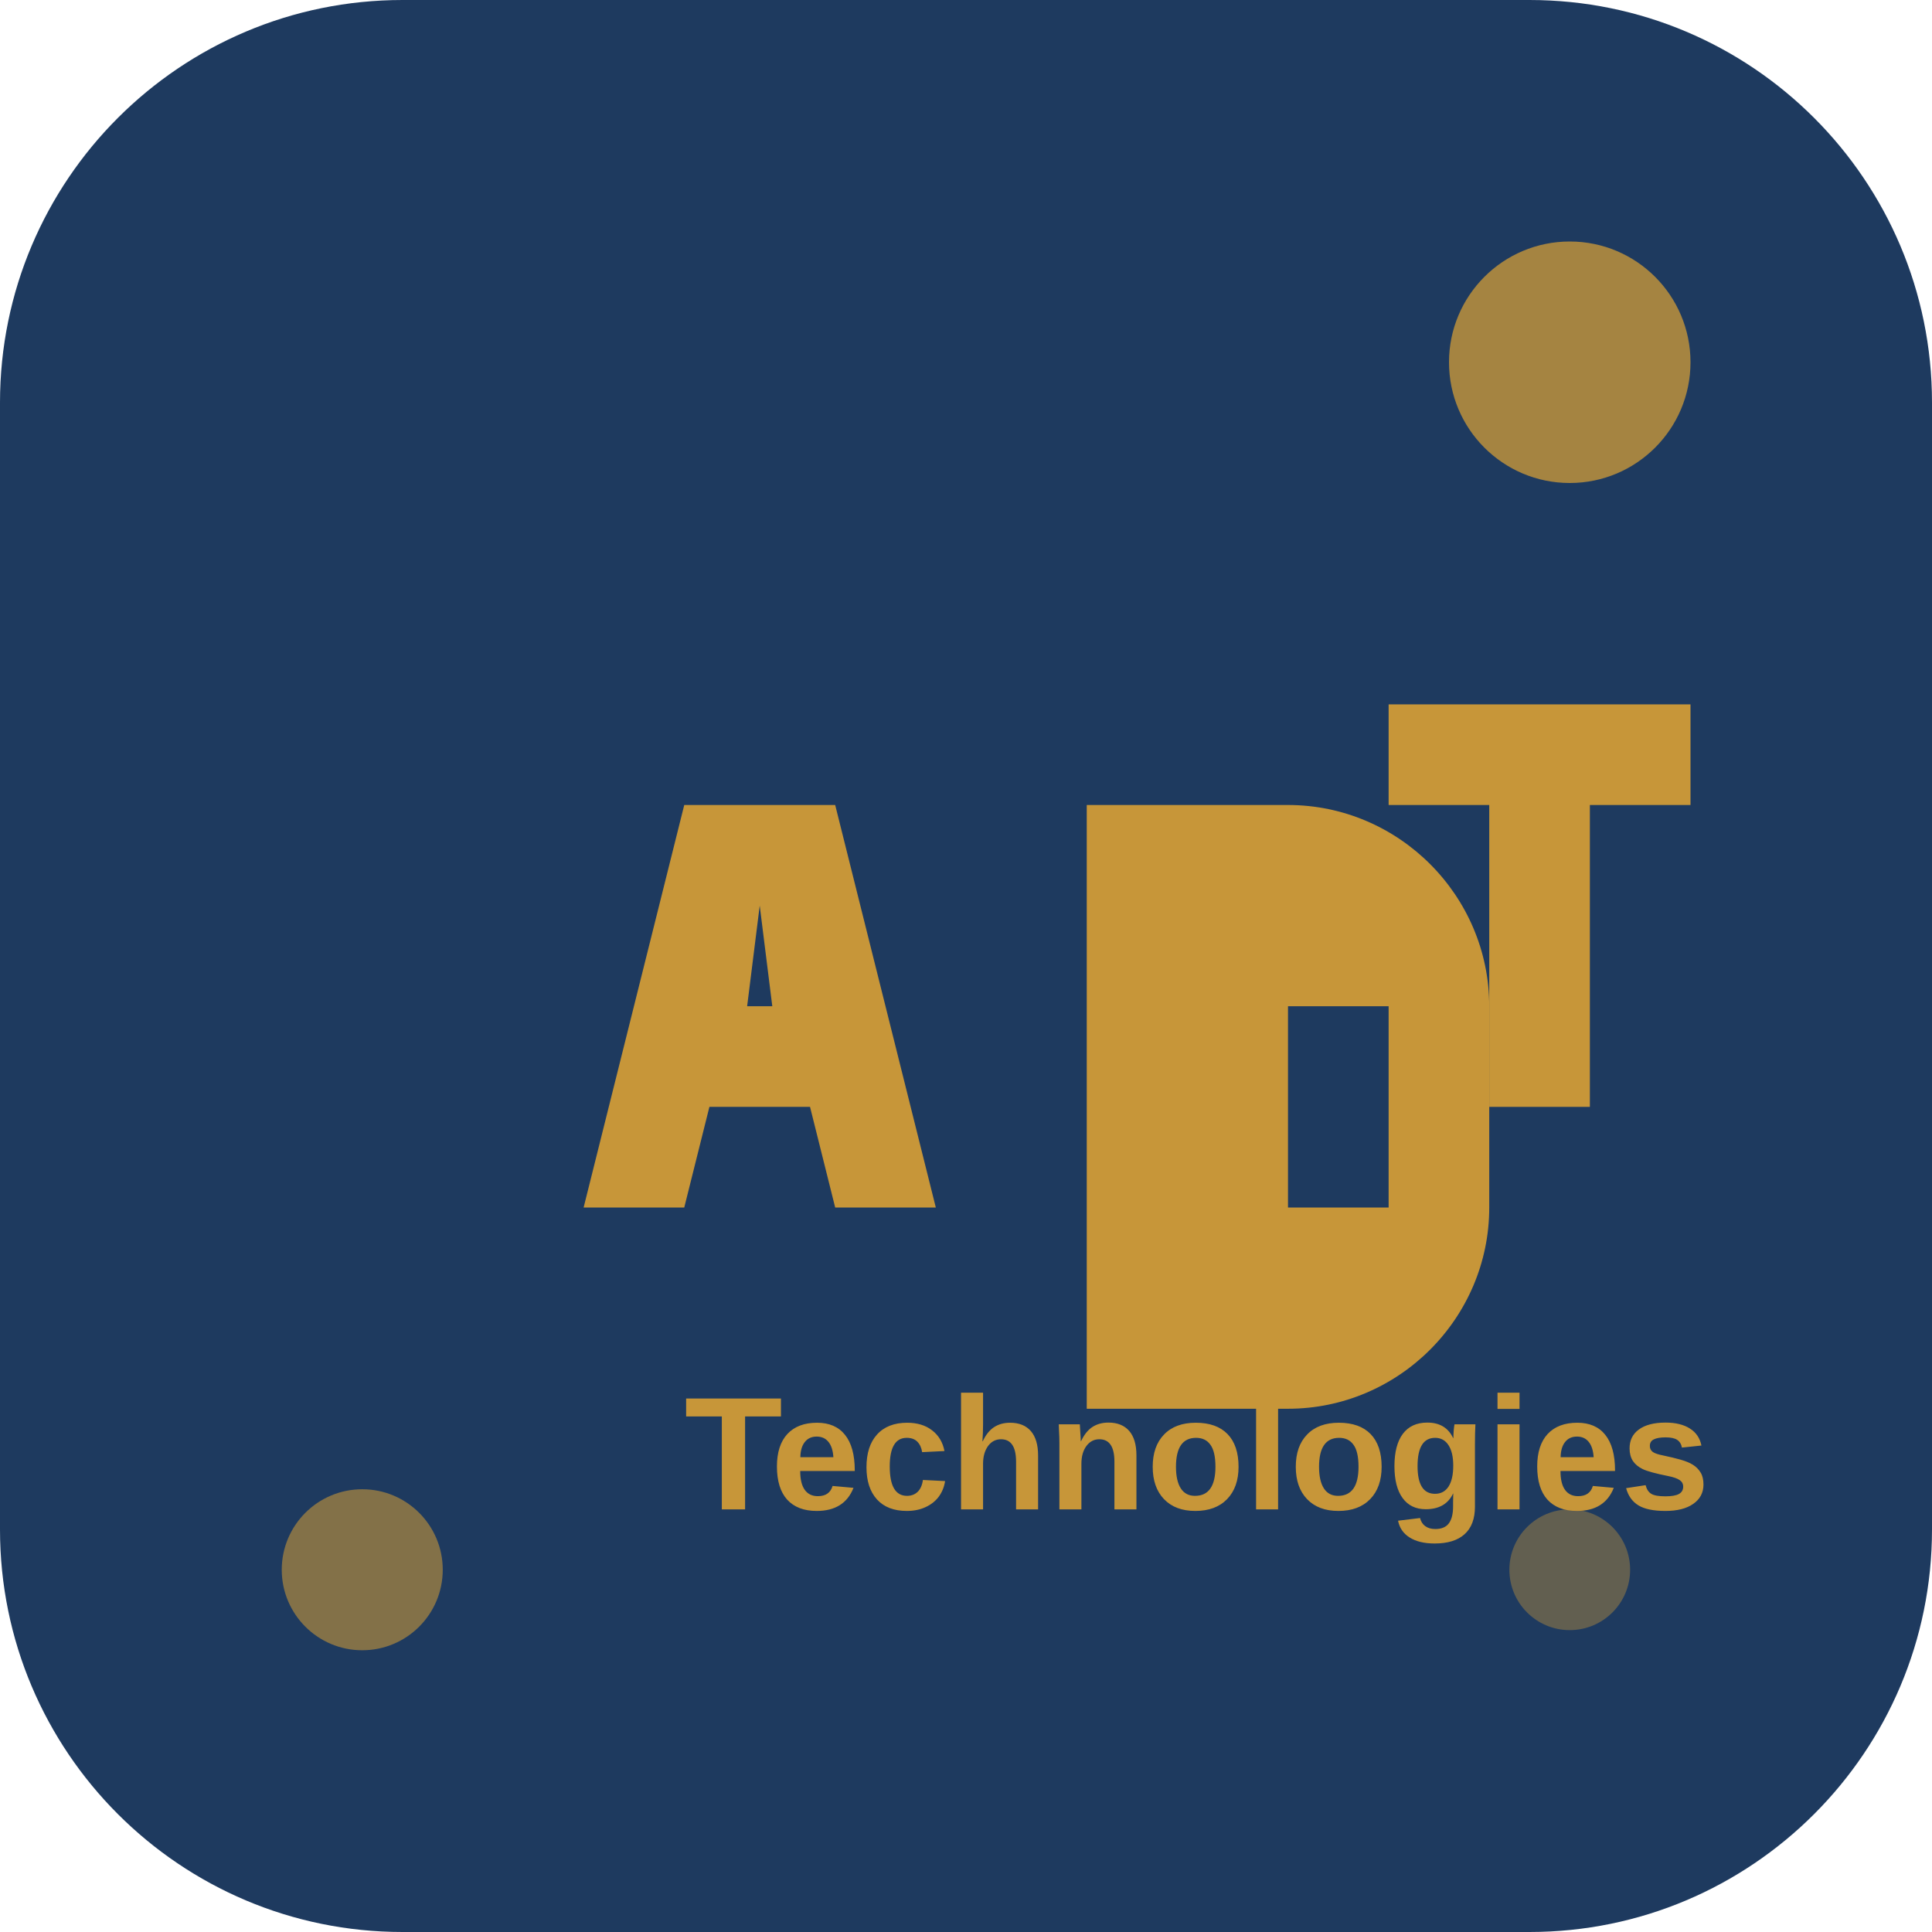
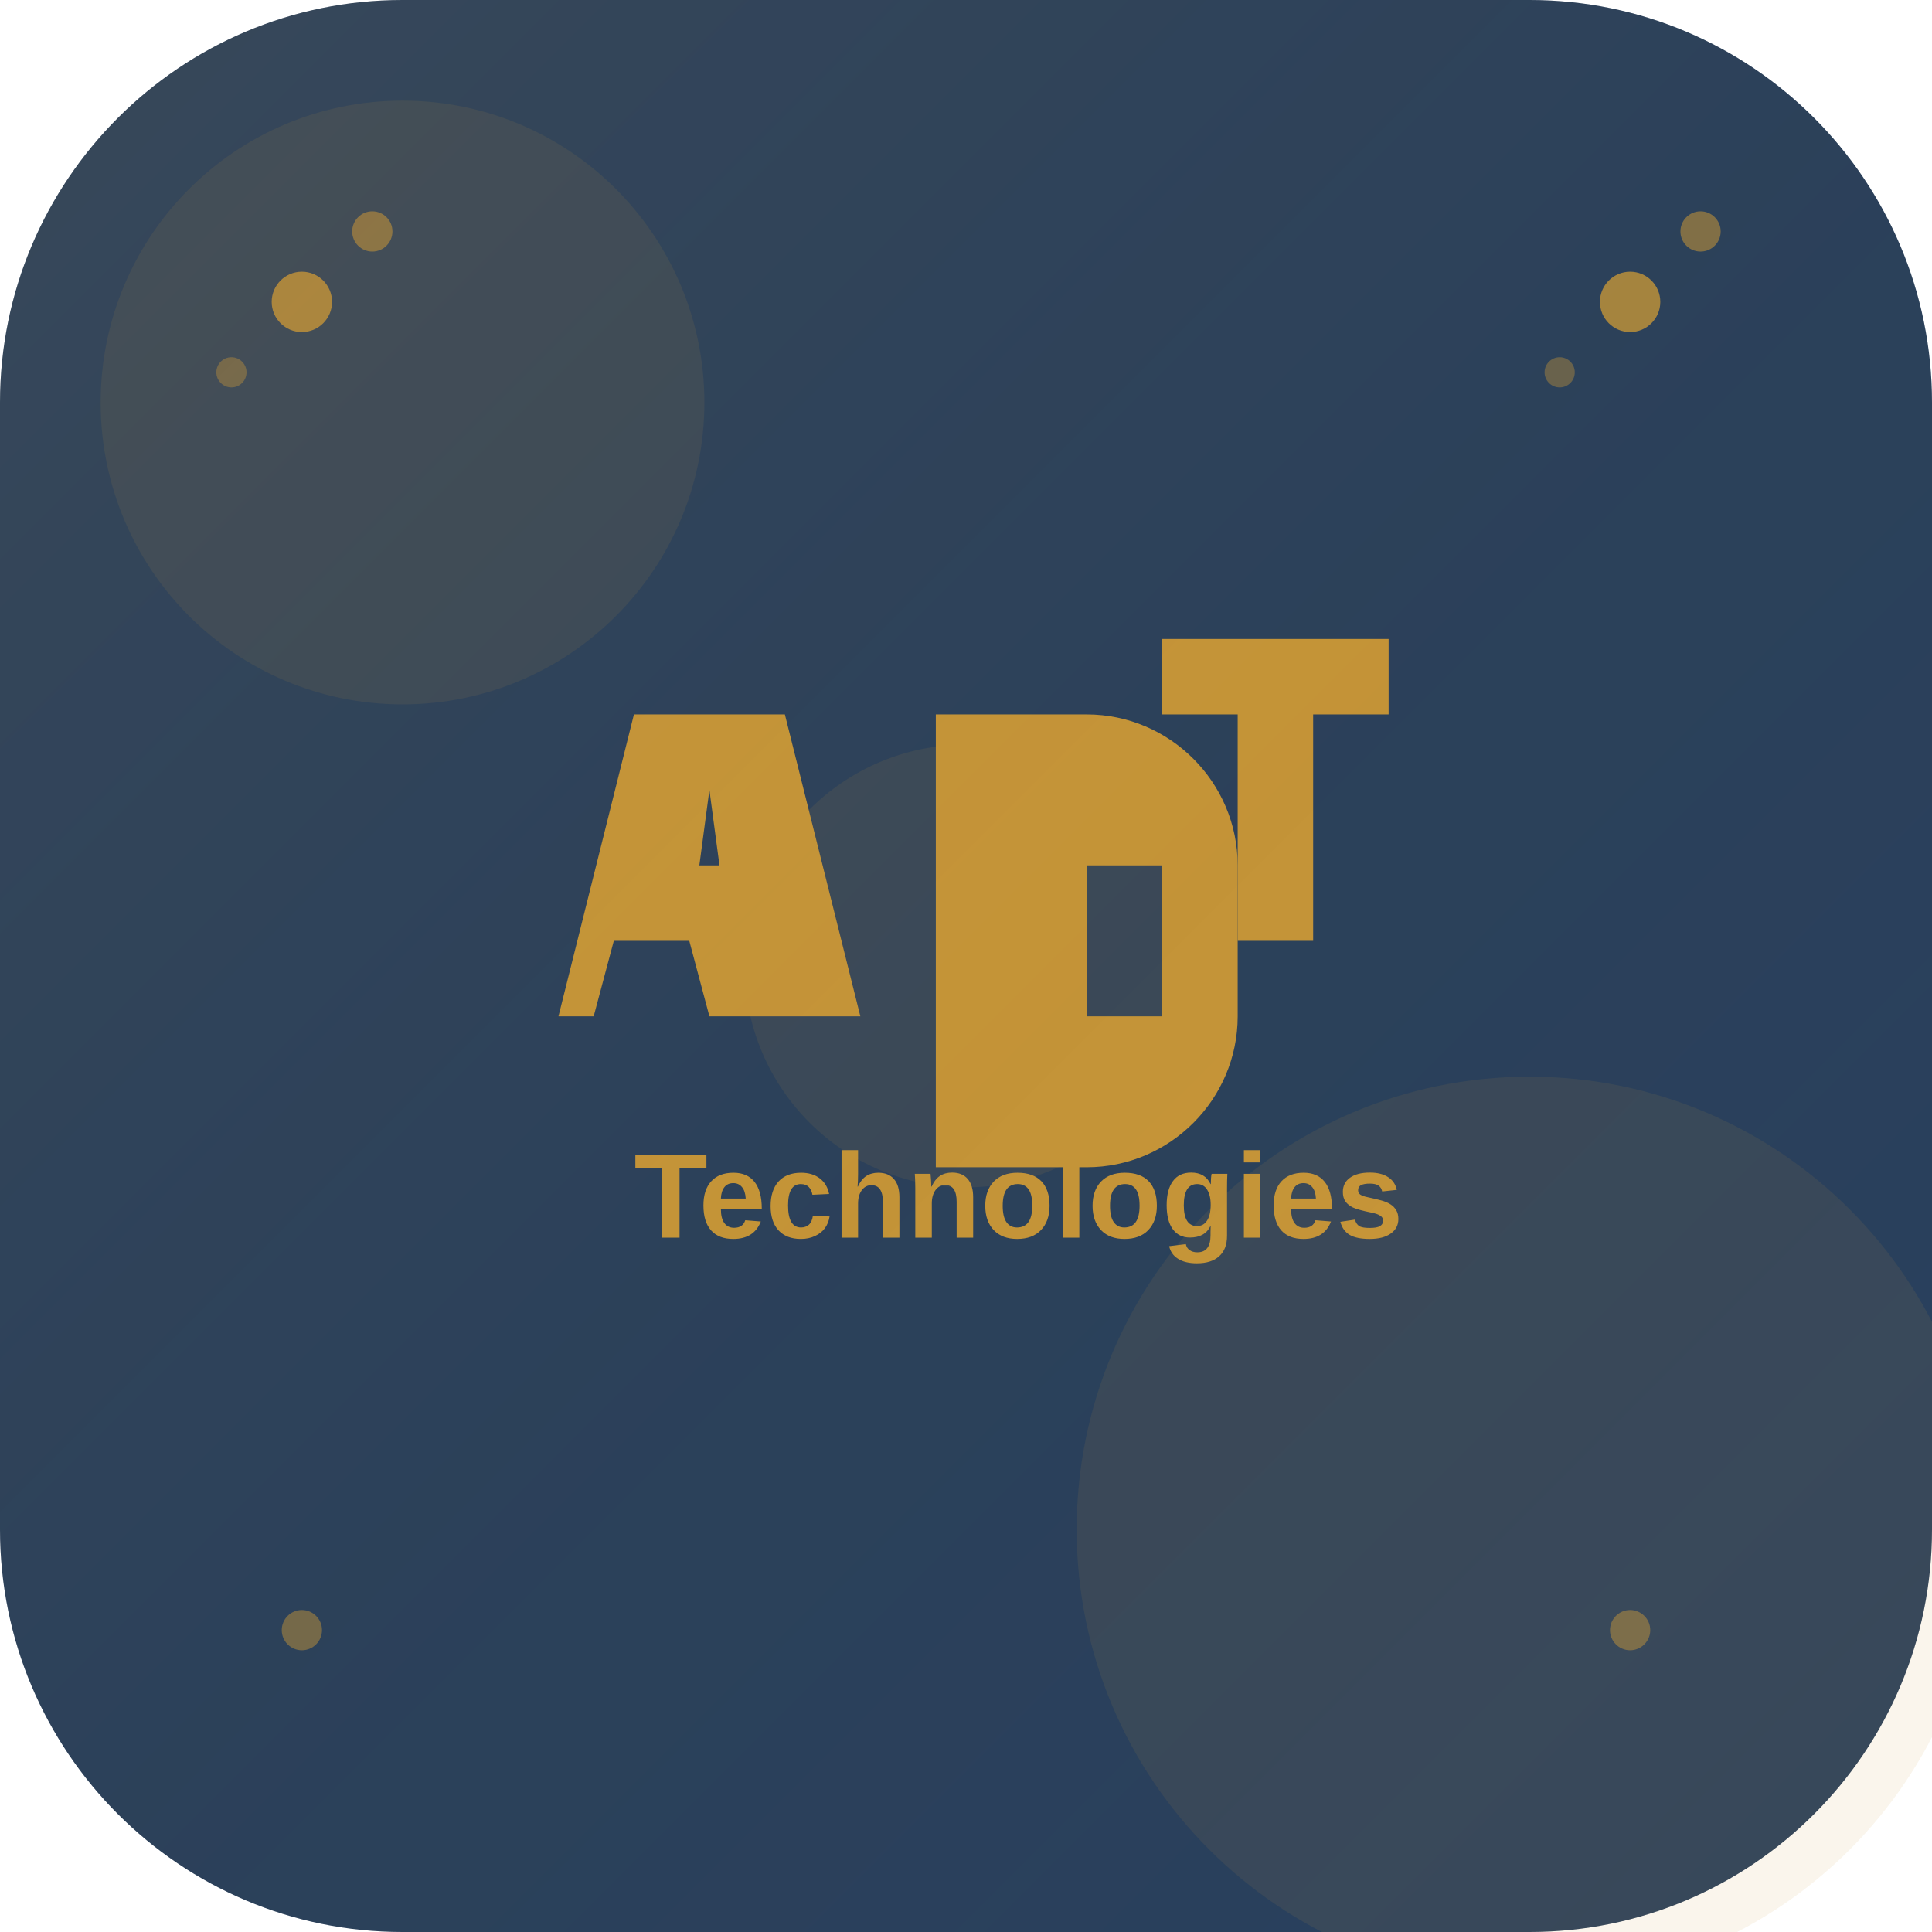
<svg xmlns="http://www.w3.org/2000/svg" width="192" height="192" viewBox="0 0 192 192" fill="none">
  <rect width="192" height="192" rx="40" fill="#1e3a5f" />
-   <g transform="translate(48, 60)">
-     <path d="M20 20h15l10 40h-10l-2.5-10h-10l-2.5 10H10l10-40zm7.5 10l-1.25 10h2.5l-1.25-10z" fill="#C79639" />
-     <path d="M60 20h20c11 0 20 9 20 20v20c0 11-9 20-20 20H60V20zm20 20v20h10V40H80z" fill="#C79639" />
-     <path d="M110 20v30h-10V20h-10V10h30v10h-10z" fill="#C79639" />
-     <text x="20" y="90" font-family="Arial, sans-serif" font-size="16" font-weight="bold" fill="#C79639">Technologies</text>
+   <g opacity="0.1">
+     <circle cx="40" cy="40" r="30" fill="#C79639" />
+     <circle cx="152" cy="152" r="45" fill="#C79639" />
+     <circle cx="96" cy="96" r="22" fill="#C79639" />
  </g>
-   <circle cx="156" cy="36" r="12" fill="#C79639" opacity="0.8" />
-   <circle cx="36" cy="156" r="8" fill="#C79639" opacity="0.6" />
-   <circle cx="156" cy="156" r="6" fill="#C79639" opacity="0.4" />
+   <g transform="translate(48, 56)">
+     <path d="M15 15h15l7.5 30h-15l-2-7.5h-7.5l-2 7.5H7.5l7.5-30zm7.5 7.5l-1 7.5h2l-1-7.5z" fill="#C79639" />
+     <path d="M45 15h15c8.25 0 15 6.75 15 15v15c0 8.25-6.75 15-15 15H45V15zm15 15v15h7.5V30H60z" fill="#C79639" />
+     <path d="M82.5 15v22.5h-7.5V15h-7.5V7.5h22.5v7.5h-7.5z" fill="#C79639" />
+     <text x="15" y="67" font-family="Arial, sans-serif" font-size="12" font-weight="bold" fill="#C79639">Technologies</text>
+   </g>
+   <g opacity="0.8">
+     <circle cx="30" cy="30" r="3" fill="#C79639" />
+     <circle cx="37" cy="23" r="2" fill="#C79639" opacity="0.7" />
+     <circle cx="23" cy="37" r="1.5" fill="#C79639" opacity="0.5" />
+     <circle cx="162" cy="30" r="3" fill="#C79639" />
+     <circle cx="169" cy="23" r="2" fill="#C79639" opacity="0.7" />
+     <circle cx="155" cy="37" r="1.5" fill="#C79639" opacity="0.5" />
+     <circle cx="30" cy="162" r="2" fill="#C79639" opacity="0.6" />
+     <circle cx="162" cy="162" r="2" fill="#C79639" opacity="0.6" />
+   </g>
+   <defs>
+     <linearGradient id="goldGradient" x1="0%" y1="0%" x2="100%" y2="100%">
+       <stop offset="0%" style="stop-color:#C79639;stop-opacity:0.3" />
+       <stop offset="50%" style="stop-color:#A67C2A;stop-opacity:0.2" />
+       <stop offset="100%" style="stop-color:#C79639;stop-opacity:0.1" />
+     </linearGradient>
+   </defs>
+   <rect width="192" height="192" rx="40" fill="url(#goldGradient)" opacity="0.5" />
</svg>
